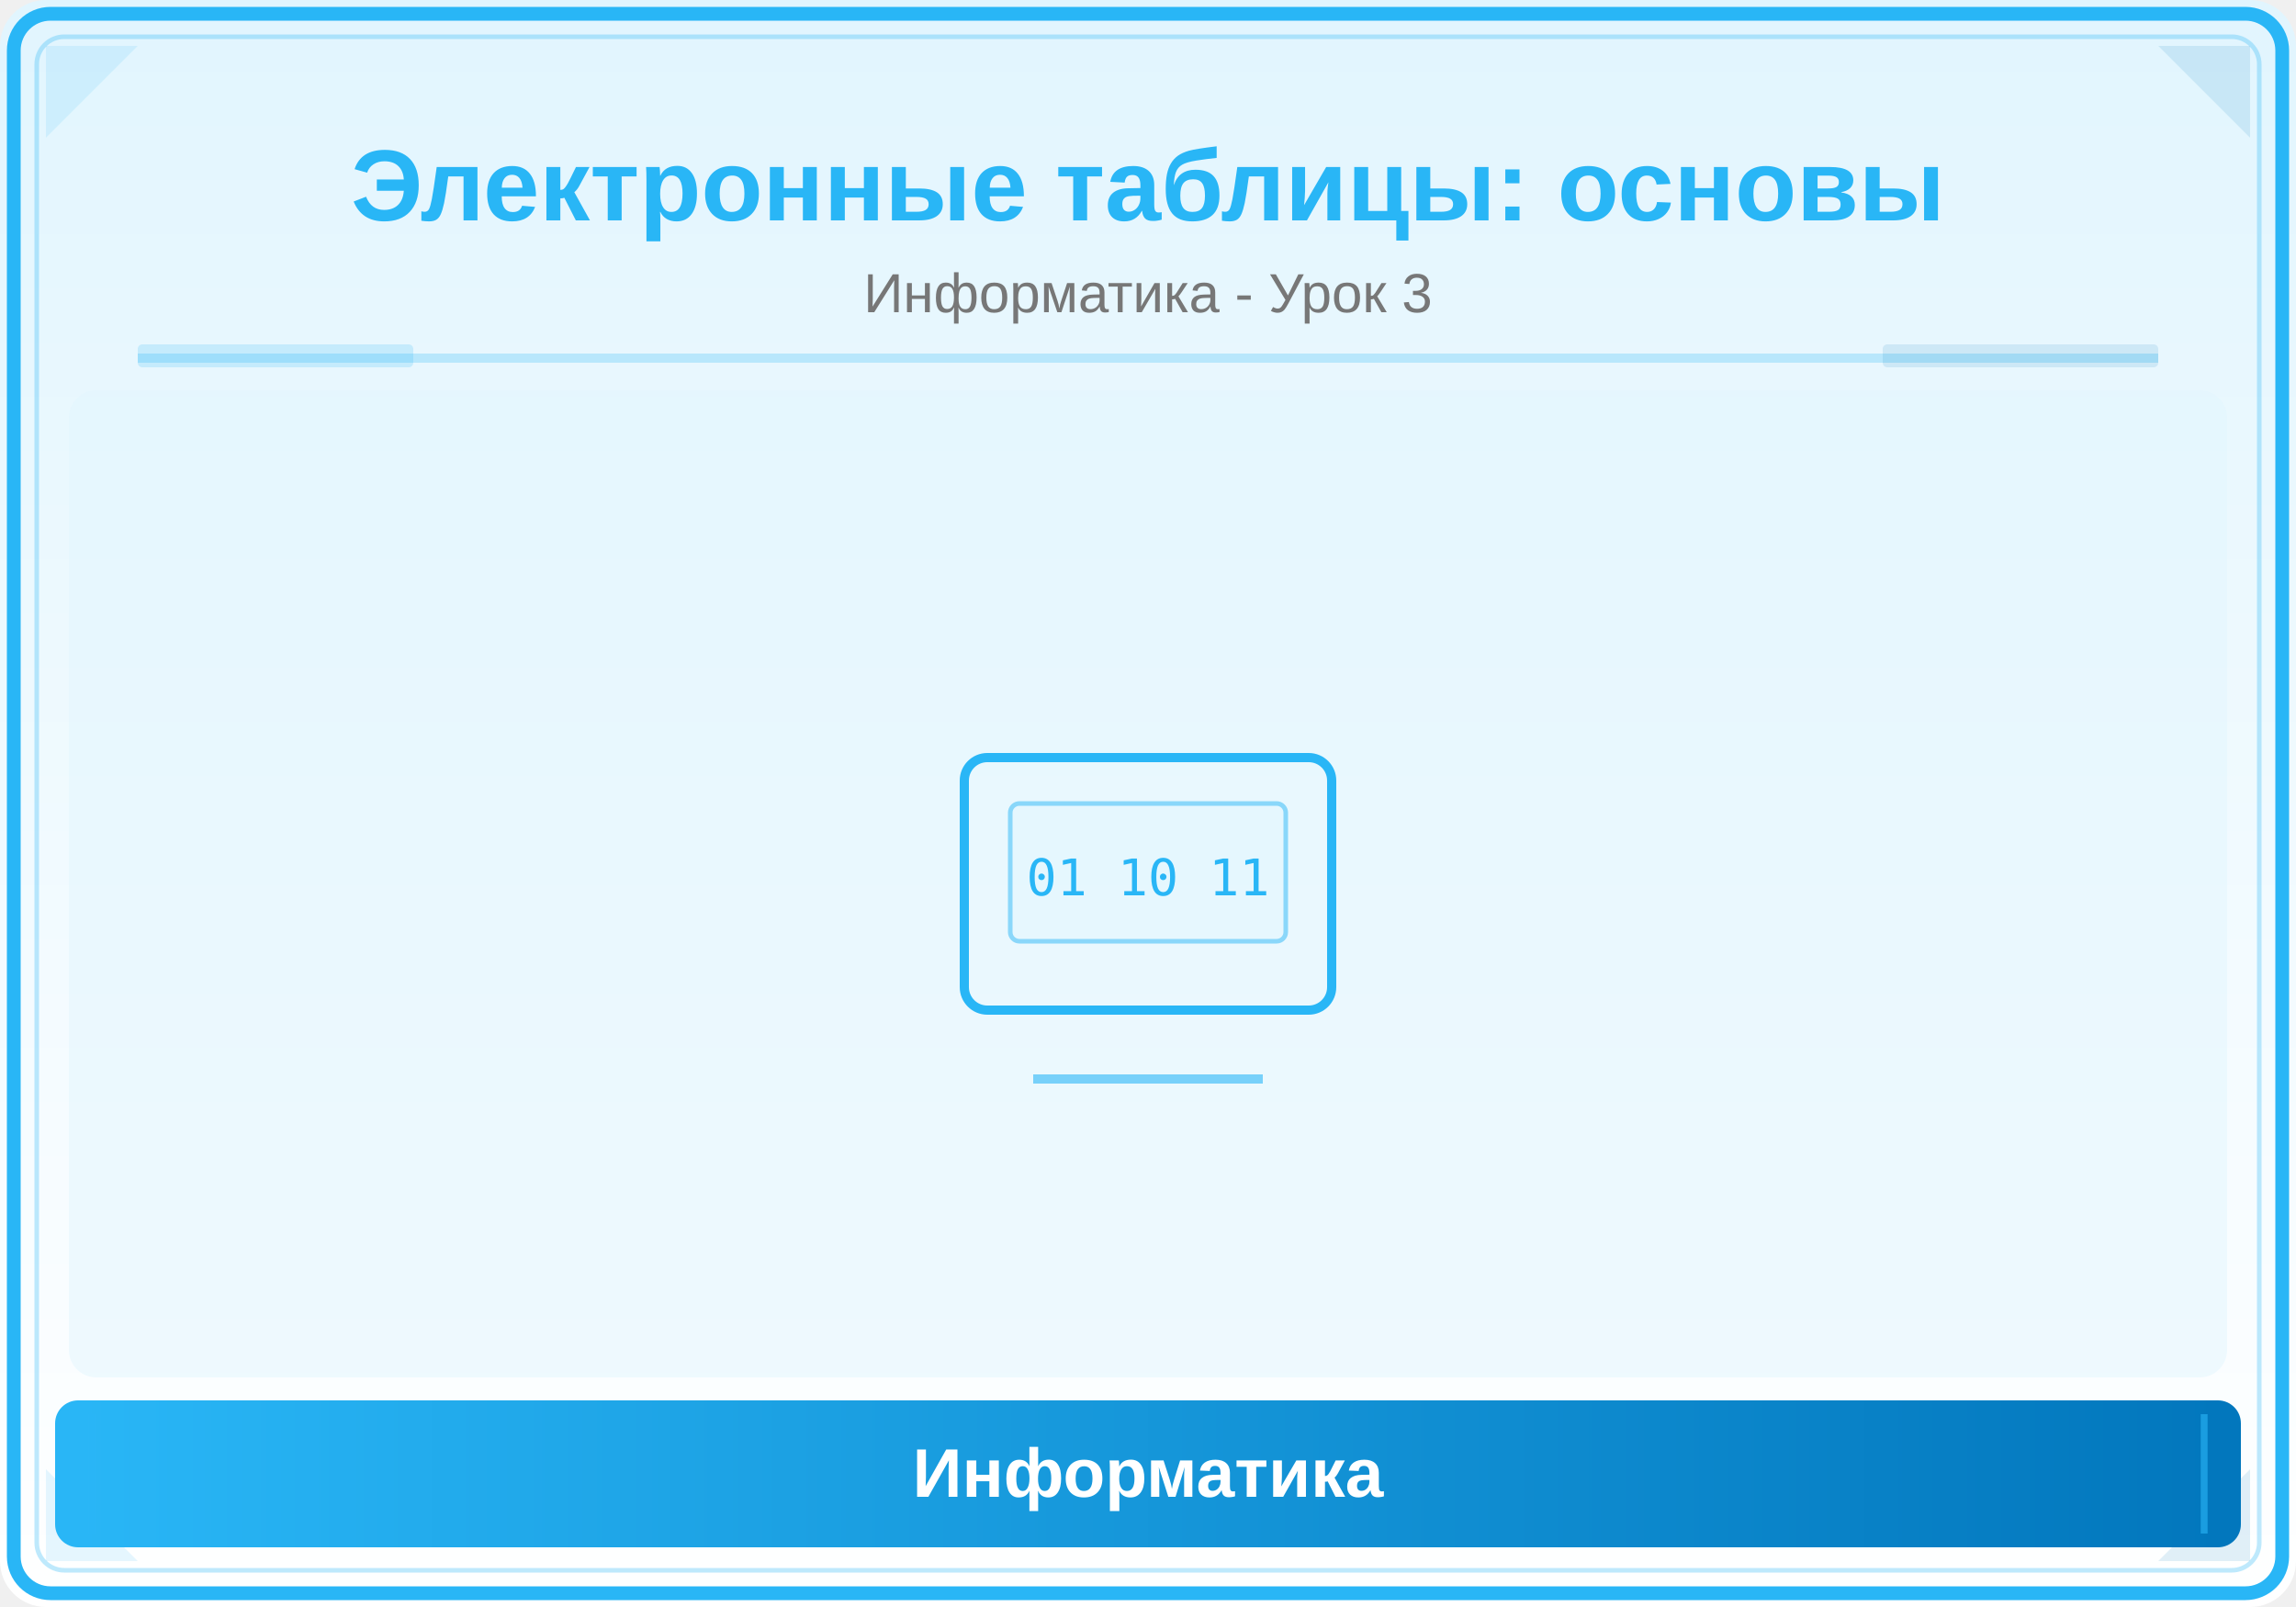
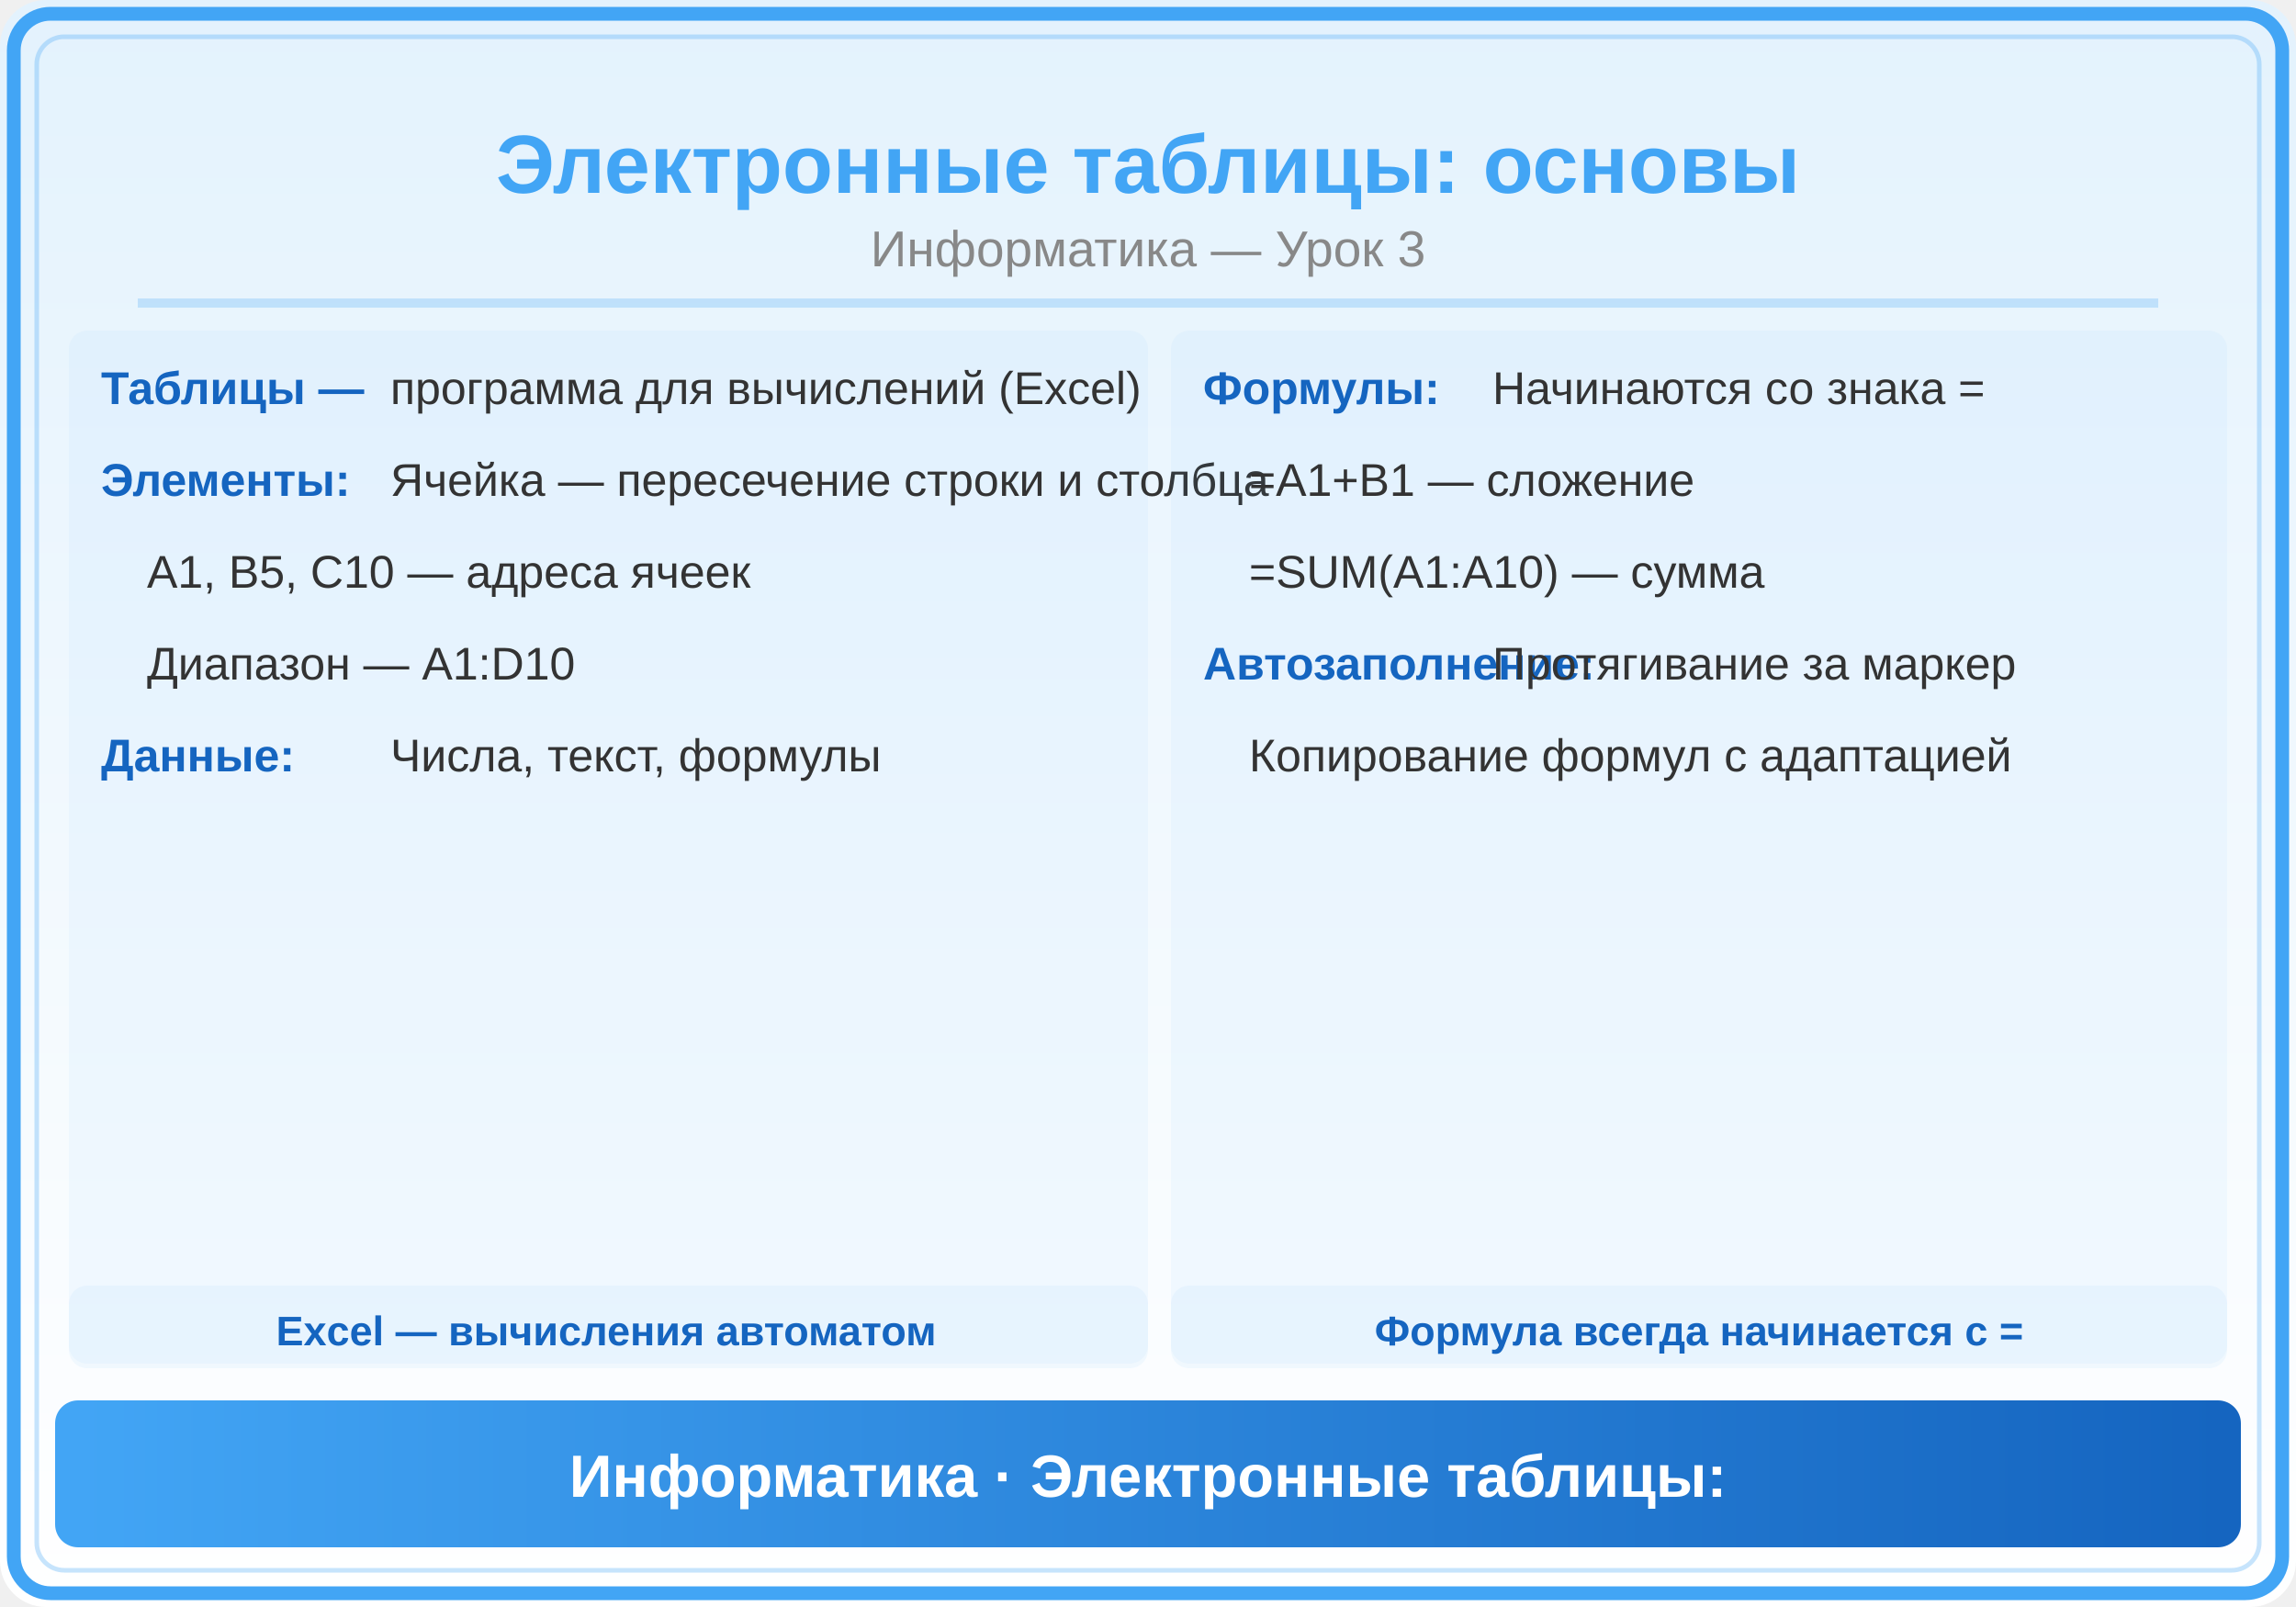
<svg xmlns="http://www.w3.org/2000/svg" viewBox="0 0 500 350">
  <defs>
    <linearGradient id="bg" x1="0" y1="0" x2="0" y2="1">
-       <stop offset="0%" stop-color="#E1F5FE" />
-       <stop offset="100%" stop-color="#FFFFFF" />
+       <stop offset="0%" stop-color="#E3F2FD" />
+       <stop offset="100%" stop-color="#FFF" />
    </linearGradient>
-     <linearGradient id="panel" x1="0" y1="0" x2="1" y2="0">
-       <stop offset="0%" stop-color="#29B6F6" />
-       <stop offset="100%" stop-color="#0277BD" />
+     <linearGradient id="hdr" x1="0" y1="0" x2="1" y2="0">
+       <stop offset="0%" stop-color="#42A5F5" />
+       <stop offset="100%" stop-color="#1565C0" />
    </linearGradient>
  </defs>
  <rect width="500" height="350" fill="url(#bg)" rx="10" />
-   <rect x="3" y="3" width="494" height="344" rx="8" fill="none" stroke="#29B6F6" stroke-width="3" />
-   <rect x="8" y="8" width="484" height="334" rx="6" fill="none" stroke="#29B6F6" stroke-width="1" opacity="0.3" />
-   <polygon points="10,10 30,10 10,30" fill="#29B6F6" opacity="0.12" />
-   <polygon points="490,10 470,10 490,30" fill="#0277BD" opacity="0.12" />
-   <polygon points="10,340 30,340 10,320" fill="#29B6F6" opacity="0.12" />
-   <polygon points="490,340 470,340 490,320" fill="#0277BD" opacity="0.12" />
-   <text x="250" y="48" font-family="Arial,sans-serif" font-size="22" font-weight="bold" fill="#29B6F6" text-anchor="middle">Электронные таблицы: основы</text>
-   <text x="250" y="68" font-family="Arial,sans-serif" font-size="12" fill="#777" text-anchor="middle">Информатика - Урок 3</text>
-   <line x1="30" y1="78" x2="470" y2="78" stroke="#29B6F6" stroke-width="2" opacity="0.25" />
-   <rect x="30" y="75" width="60" height="5" fill="#29B6F6" opacity="0.18" rx="1" />
-   <rect x="410" y="75" width="60" height="5" fill="#0277BD" opacity="0.12" rx="1" />
-   <clipPath id="ill">
-     <rect x="15" y="85" width="470" height="215" rx="6" />
-   </clipPath>
-   <g clip-path="url(#ill)">
-     <rect x="15" y="85" width="470" height="215" fill="#E1F5FE" opacity="0.5" />
-     <rect x="210" y="165" width="80" height="55" rx="5" fill="none" stroke="#29B6F6" stroke-width="2" />
-     <rect x="220" y="175" width="60" height="30" rx="2" fill="#E1F5FE" stroke="#29B6F6" stroke-width="1" opacity="0.5" />
-     <line x1="225" y1="235" x2="275" y2="235" stroke="#29B6F6" stroke-width="2" opacity="0.6" />
-     <text x="250" y="195" font-family="monospace" font-size="11" fill="#29B6F6" text-anchor="middle">01 10 11</text>
-   </g>
-   <rect x="12" y="305" width="476" height="32" rx="5" fill="url(#panel)" />
-   <line x1="20" y1="308" x2="20" y2="334" stroke="#29B6F6" stroke-width="1.5" opacity="0.6" />
-   <line x1="480" y1="308" x2="480" y2="334" stroke="#29B6F6" stroke-width="1.5" opacity="0.6" />
-   <text x="250" y="326" font-family="Arial,sans-serif" font-size="15" text-anchor="middle" fill="white" font-weight="bold">Информатика</text>
+   <rect x="3" y="3" width="494" height="344" rx="8" fill="none" stroke="#42A5F5" stroke-width="3" />
+   <rect x="8" y="8" width="484" height="334" rx="6" fill="none" stroke="#42A5F5" stroke-width="1" opacity="0.3" />
+   <text x="250" y="42" font-family="Arial,sans-serif" font-size="18" font-weight="bold" fill="#42A5F5" text-anchor="middle">Электронные таблицы: основы</text>
+   <text x="250" y="58" font-family="Arial,sans-serif" font-size="11" fill="#888" text-anchor="middle">Информатика — Урок 3</text>
+   <line x1="30" y1="66" x2="470" y2="66" stroke="#42A5F5" stroke-width="2" opacity="0.25" />
+   <rect x="15" y="72" width="235" height="225" rx="4" fill="#42A5F5" opacity="0.05" />
+   <text x="22" y="88" font-family="Arial,sans-serif" font-size="10" fill="#1565C0" font-weight="bold">Таблицы —</text>
+   <text x="85" y="88" font-family="Arial,sans-serif" font-size="10" fill="#333">программа для вычислений (Excel)</text>
+   <text x="22" y="108" font-family="Arial,sans-serif" font-size="10" fill="#1565C0" font-weight="bold">Элементы:</text>
+   <text x="85" y="108" font-family="Arial,sans-serif" font-size="10" fill="#333">Ячейка — пересечение строки и столбца</text>
+   <text x="32" y="128" font-family="Arial,sans-serif" font-size="10" fill="#333">A1, B5, C10 — адреса ячеек</text>
+   <text x="32" y="148" font-family="Arial,sans-serif" font-size="10" fill="#333">Диапазон — A1:D10</text>
+   <text x="22" y="168" font-family="Arial,sans-serif" font-size="10" fill="#1565C0" font-weight="bold">Данные:</text>
+   <text x="85" y="168" font-family="Arial,sans-serif" font-size="10" fill="#333">Числа, текст, формулы</text>
+   <rect x="255" y="72" width="230" height="225" rx="4" fill="#42A5F5" opacity="0.05" />
+   <text x="262" y="88" font-family="Arial,sans-serif" font-size="10" fill="#1565C0" font-weight="bold">Формулы:</text>
+   <text x="325" y="88" font-family="Arial,sans-serif" font-size="10" fill="#333">Начинаются со знака =</text>
+   <text x="272" y="108" font-family="Arial,sans-serif" font-size="10" fill="#333">=A1+B1 — сложение</text>
+   <text x="272" y="128" font-family="Arial,sans-serif" font-size="10" fill="#333">=SUM(A1:A10) — сумма</text>
+   <text x="262" y="148" font-family="Arial,sans-serif" font-size="10" fill="#1565C0" font-weight="bold">Автозаполнение:</text>
+   <text x="325" y="148" font-family="Arial,sans-serif" font-size="10" fill="#333">Протягивание за маркер</text>
+   <text x="272" y="168" font-family="Arial,sans-serif" font-size="10" fill="#333">Копирование формул с адаптацией</text>
+   <rect x="15" y="280" width="235" height="18" rx="4" fill="#42A5F5" opacity="0.06" />
+   <text x="132" y="293" font-family="Arial,sans-serif" font-size="9" fill="#1565C0" text-anchor="middle" font-weight="bold">Excel — вычисления автоматом</text>
+   <rect x="255" y="280" width="230" height="18" rx="4" fill="#42A5F5" opacity="0.06" />
+   <text x="370" y="293" font-family="Arial,sans-serif" font-size="9" fill="#1565C0" text-anchor="middle" font-weight="bold">Формула всегда начинается с =</text>
+   <rect x="12" y="305" width="476" height="32" rx="5" fill="url(#hdr)" />
+   <text x="250" y="326" font-family="Arial,sans-serif" font-size="13" text-anchor="middle" fill="white" font-weight="bold">Информатика · Электронные таблицы:</text>
</svg>
